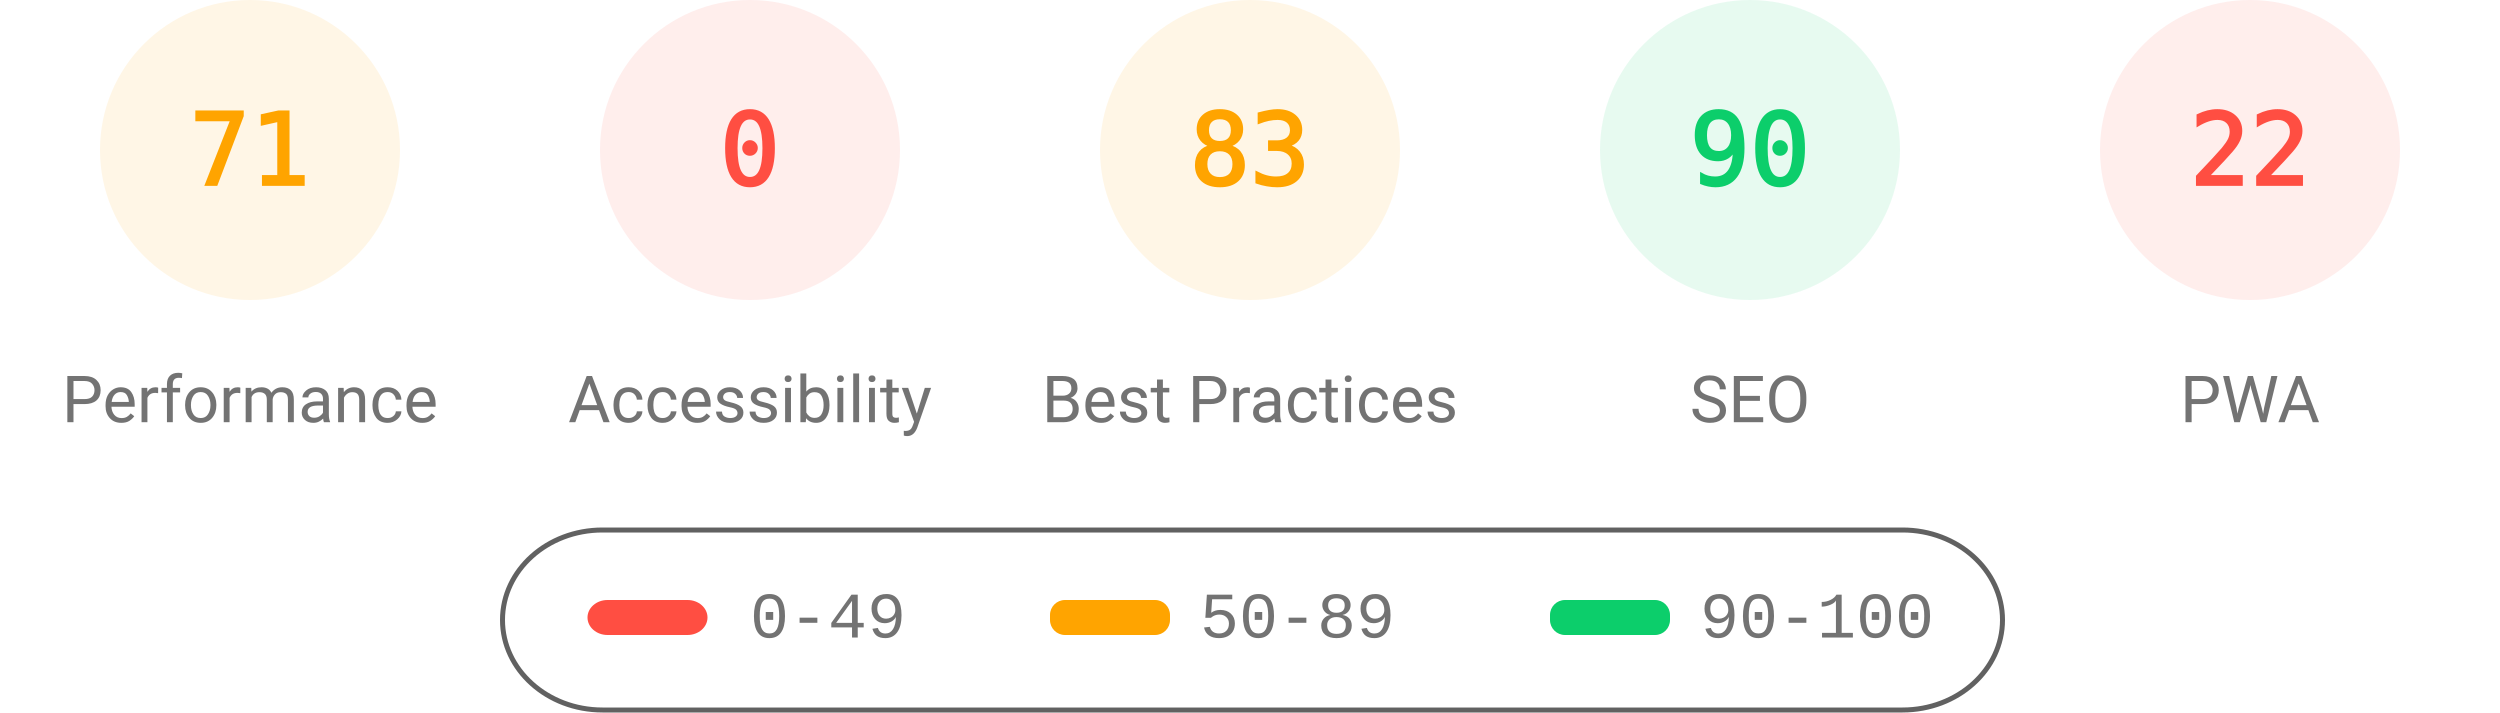
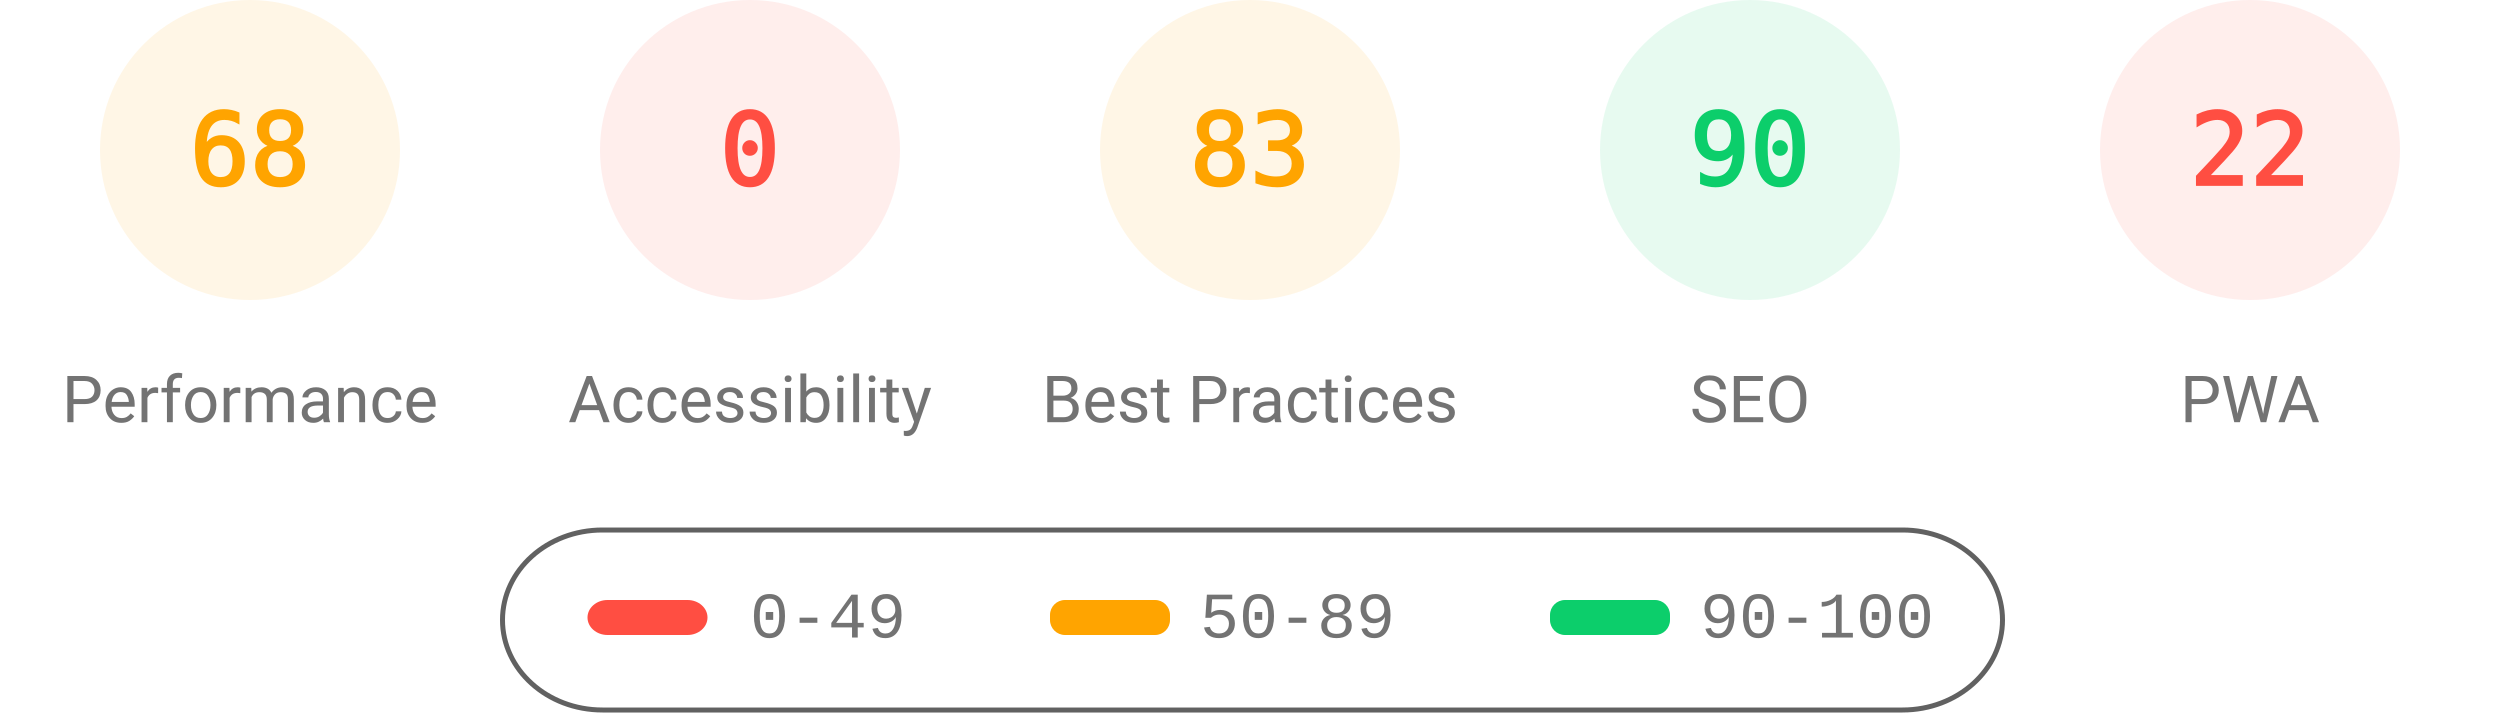
<svg xmlns="http://www.w3.org/2000/svg" fill="none" width="1000" height="285">
  <style>.gauge-base{opacity:.1}.gauge-arc{fill:none;animation-delay:250ms;stroke-linecap:round;transform:rotate(-90deg);transform-origin:100px 60px;animation:load-gauge 1s ease forwards}.guage-text{font-size:40px;font-family:monospace;text-align:center}.guage-red{color:#ff4e42;fill:#ff4e42;stroke:#ff4e42}.guage-orange{color:#ffa400;fill:#ffa400;stroke:#ffa400}.guage-green{color:#0cce6b;fill:#0cce6b;stroke:#0cce6b}.guage-undefined{color:#5c5c5c;fill:#5c5c5c;stroke:#5c5c5c}.guage-title{color:#737373;fill:#737373;stroke:none;font-size:26px;line-height:26px;font-family:Roboto,Halvetica,Arial,sans-serif}@keyframes load-gauge{from{stroke-dasharray:0 352.858}}</style>
  <svg class="guage-div guage-perf guage-orange" viewBox="0 0 200 200" width="200" height="200">
    <circle class="gauge-base" r="56" cx="100" cy="60" stroke-width="8" />
-     <circle class="gauge-arc guage-arc-1" r="56" cx="100" cy="60" stroke-width="8" style="stroke-dasharray:249.819,351.858" />
-     <text class="guage-text" x="100" y="60" alignment-baseline="central" dominant-baseline="central" text-anchor="middle">71</text>
+     <circle class="gauge-arc guage-arc-1" r="56" cx="100" cy="60" stroke-width="8" style="stroke-dasharray:239.263,351.858" />
+     <text class="guage-text" x="100" y="60" alignment-baseline="central" dominant-baseline="central" text-anchor="middle">68</text>
    <text class="guage-title" x="100" y="160" alignment-baseline="central" dominant-baseline="central" text-anchor="middle">Performance</text>
  </svg>
  <svg class="guage-div guage-acc guage-red" viewBox="0 0 200 200" width="200" height="200" x="200">
    <circle class="gauge-base" r="56" cx="100" cy="60" stroke-width="8" />
    <circle class="gauge-arc guage-arc-2" r="56" cx="100" cy="60" stroke-width="8" style="stroke-dasharray:0,351.858" />
    <text class="guage-text" x="100" y="60" alignment-baseline="central" dominant-baseline="central" text-anchor="middle">0</text>
    <text class="guage-title" x="100" y="160" alignment-baseline="central" dominant-baseline="central" text-anchor="middle">Accessibility</text>
  </svg>
  <svg class="guage-div guage-best guage-orange" viewBox="0 0 200 200" width="200" height="200" x="400">
    <circle class="gauge-base" r="56" cx="100" cy="60" stroke-width="8" />
    <circle class="gauge-arc guage-arc-3" r="56" cx="100" cy="60" stroke-width="8" style="stroke-dasharray:292.042,351.858" />
    <text class="guage-text" x="100" y="60" alignment-baseline="central" dominant-baseline="central" text-anchor="middle">83</text>
    <text class="guage-title" x="100" y="160" alignment-baseline="central" dominant-baseline="central" text-anchor="middle">Best Practices</text>
  </svg>
  <svg class="guage-div guage-seo guage-green" viewBox="0 0 200 200" width="200" height="200" x="600">
    <circle class="gauge-base" r="56" cx="100" cy="60" stroke-width="8" />
    <circle class="gauge-arc guage-arc-4" r="56" cx="100" cy="60" stroke-width="8" style="stroke-dasharray:316.672,351.858" />
    <text class="guage-text" x="100" y="60" alignment-baseline="central" dominant-baseline="central" text-anchor="middle">90</text>
    <text class="guage-title" x="100" y="160" alignment-baseline="central" dominant-baseline="central" text-anchor="middle">SEO</text>
  </svg>
  <svg class="guage-div guage-pwa guage-red" viewBox="0 0 200 200" width="200" height="200" x="800">
    <circle class="gauge-base" r="56" cx="100" cy="60" stroke-width="8" />
    <circle class="gauge-arc guage-arc-4" r="56" cx="100" cy="60" stroke-width="8" style="stroke-dasharray:77.409,351.858" />
    <text class="guage-text" x="100" y="60" alignment-baseline="central" dominant-baseline="central" text-anchor="middle">22</text>
    <text class="guage-title" x="100" y="160" alignment-baseline="central" dominant-baseline="central" text-anchor="middle">PWA</text>
  </svg>
  <svg width="604" height="76" x="200" y="210">
    <path fill="none" id="canvas_background" d="M-1-1h604v80H-1z" />
    <rect fill-opacity="0" stroke="#616161" stroke-width="2" rx="40" id="svg_2" height="72" width="600" y="2" x="1" fill="#000" />
    <rect stroke="#000" rx="8" id="svg_3" height="14" width="48" y="30" x="35" stroke-opacity="null" stroke-width="0" fill="#ff4e42" />
    <rect stroke="#000" rx="6" id="svg_4" height="14" width="48" y="30" x="220" stroke-opacity="null" stroke-width="0" fill="#ffa400" />
    <rect stroke="#000" rx="6" id="svg_5" height="14" width="48" y="30" x="420" stroke-opacity="null" stroke-width="0" fill="#0cce6b" />
    <text xml:space="preserve" text-anchor="start" font-family="'Courier New', Courier, monospace" font-size="26" id="svg_6" y="45" x="100" stroke-opacity="null" stroke-width="0" stroke="#000" fill="#737373">0-49</text>
    <text xml:space="preserve" text-anchor="start" font-family="'Courier New', Courier, monospace" font-size="26" id="svg_7" y="45" x="280" stroke-opacity="null" stroke-width="0" stroke="#000" fill="#737373">50-89</text>
    <text xml:space="preserve" text-anchor="start" font-family="'Courier New', Courier, monospace" font-size="26" id="svg_8" y="45" x="480" stroke-opacity="null" stroke-width="0" stroke="#000" fill="#737373">90-100</text>
  </svg>
</svg>
